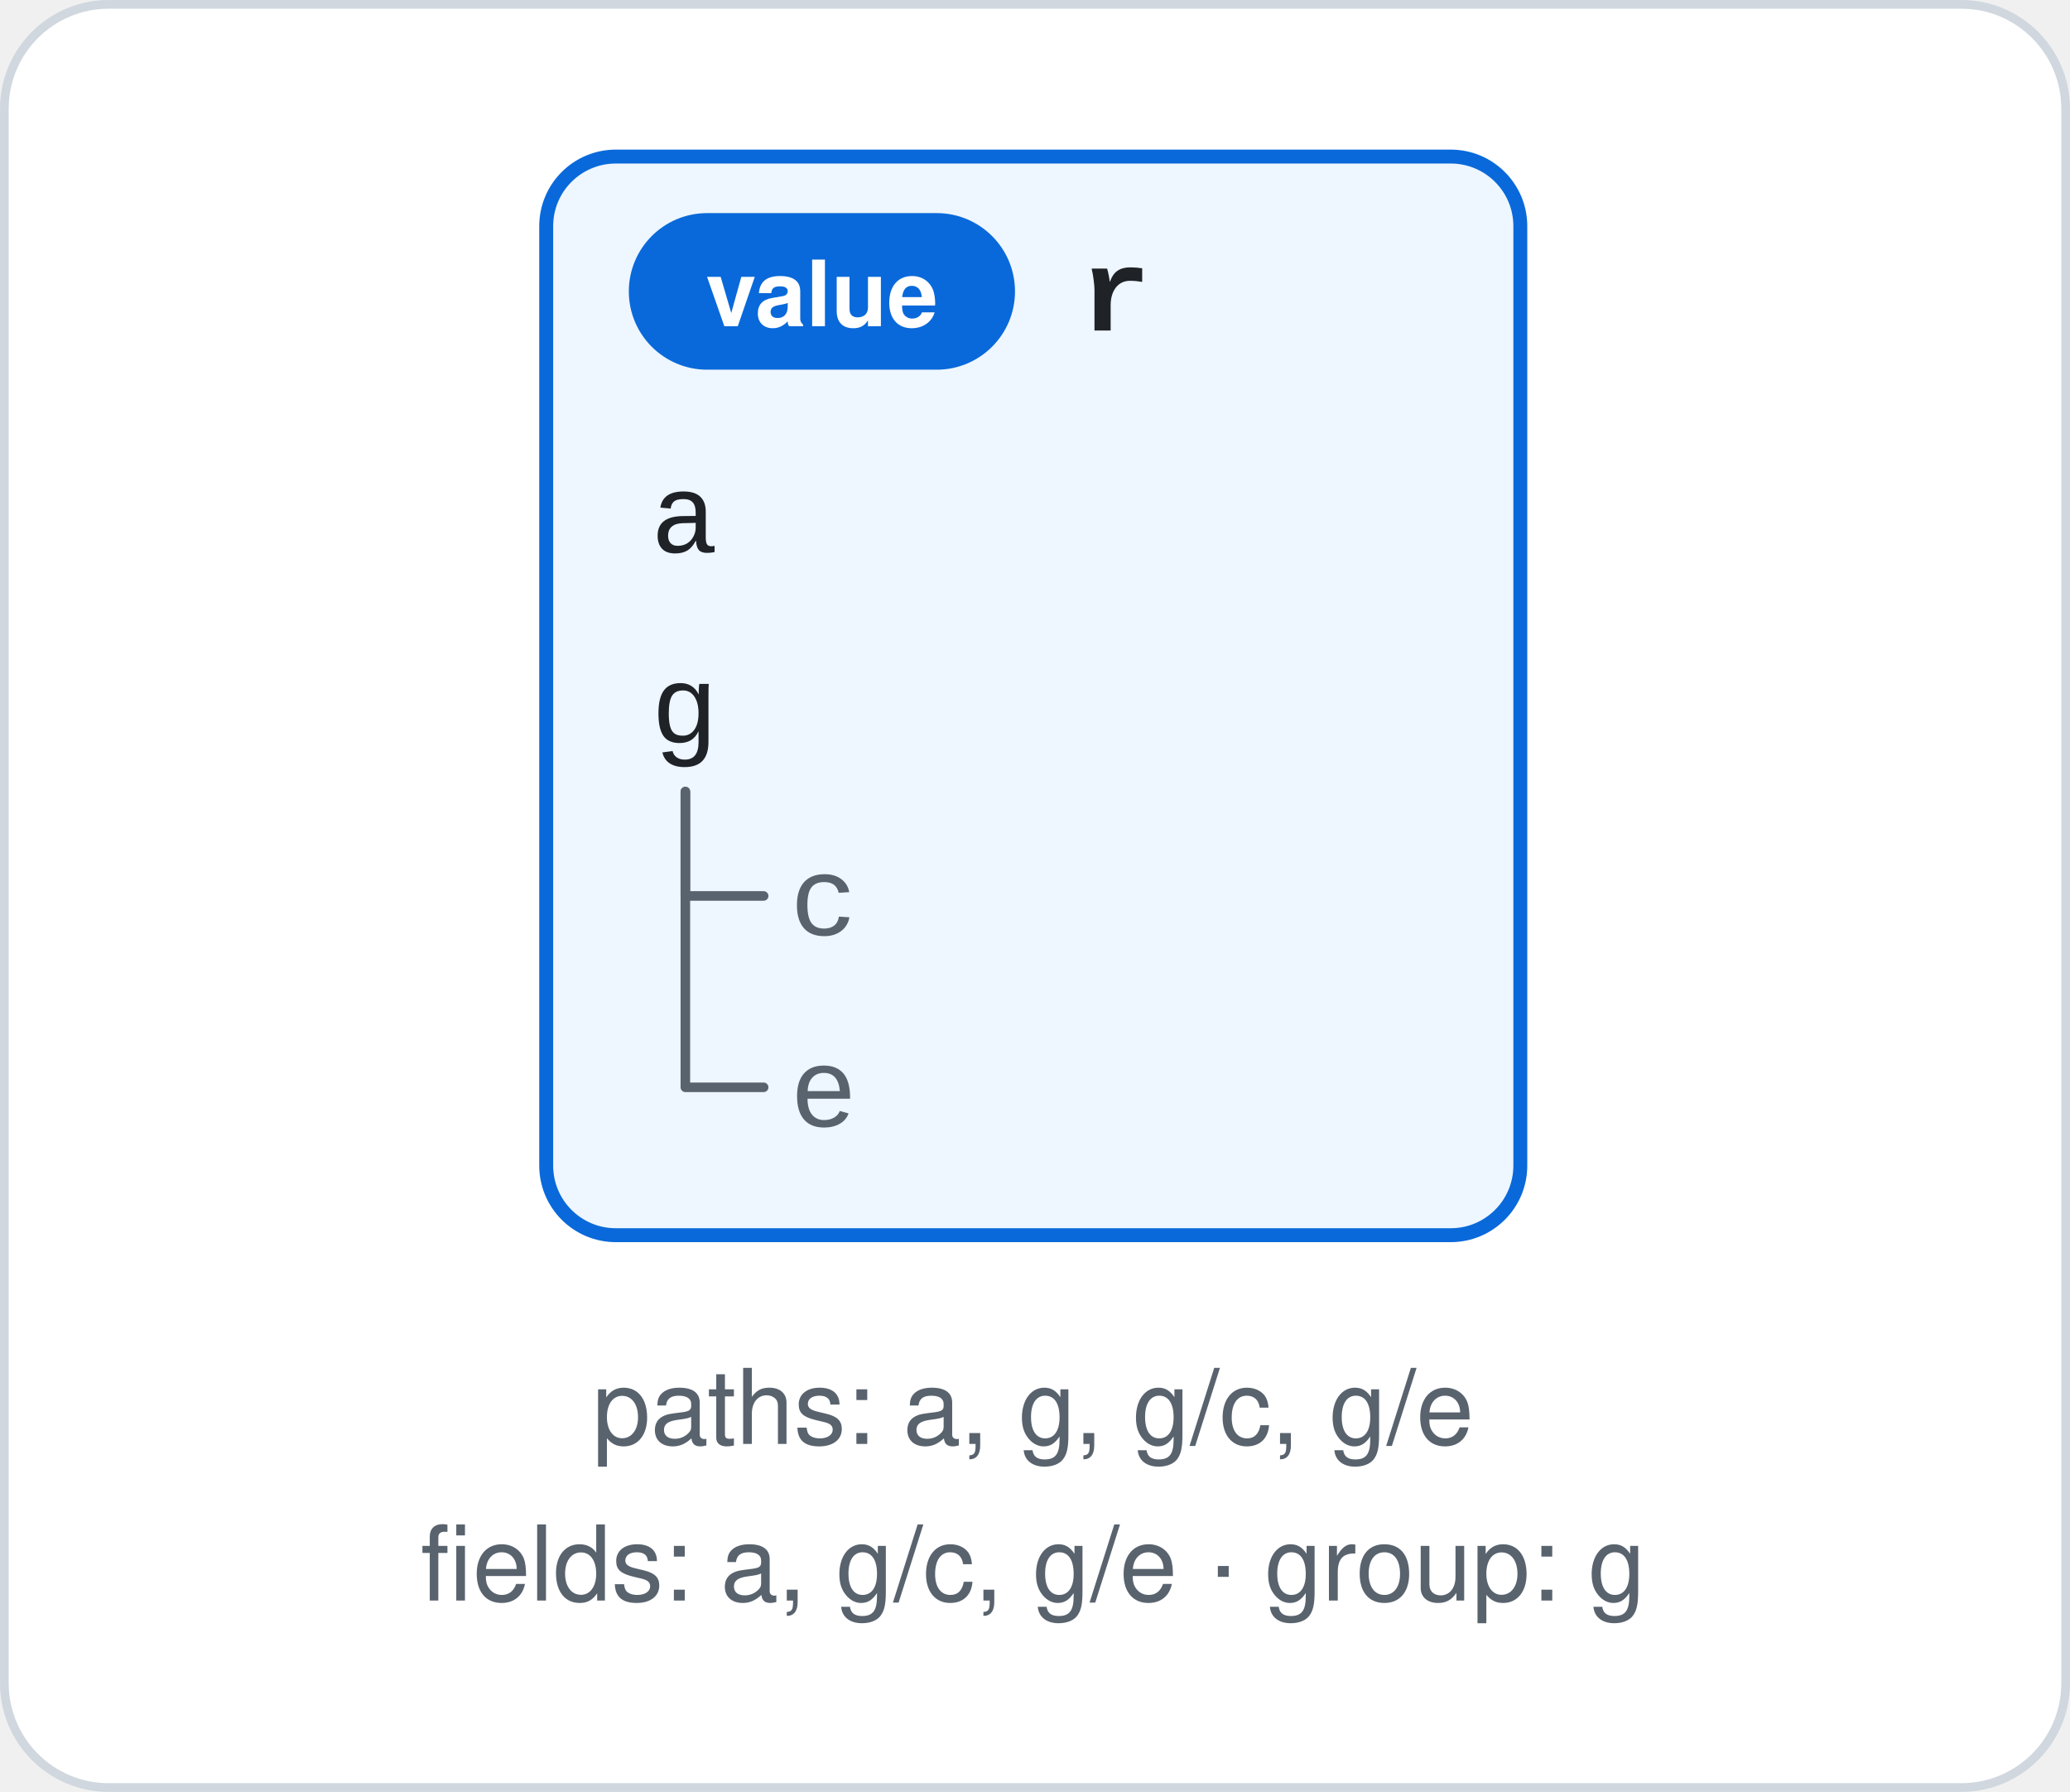
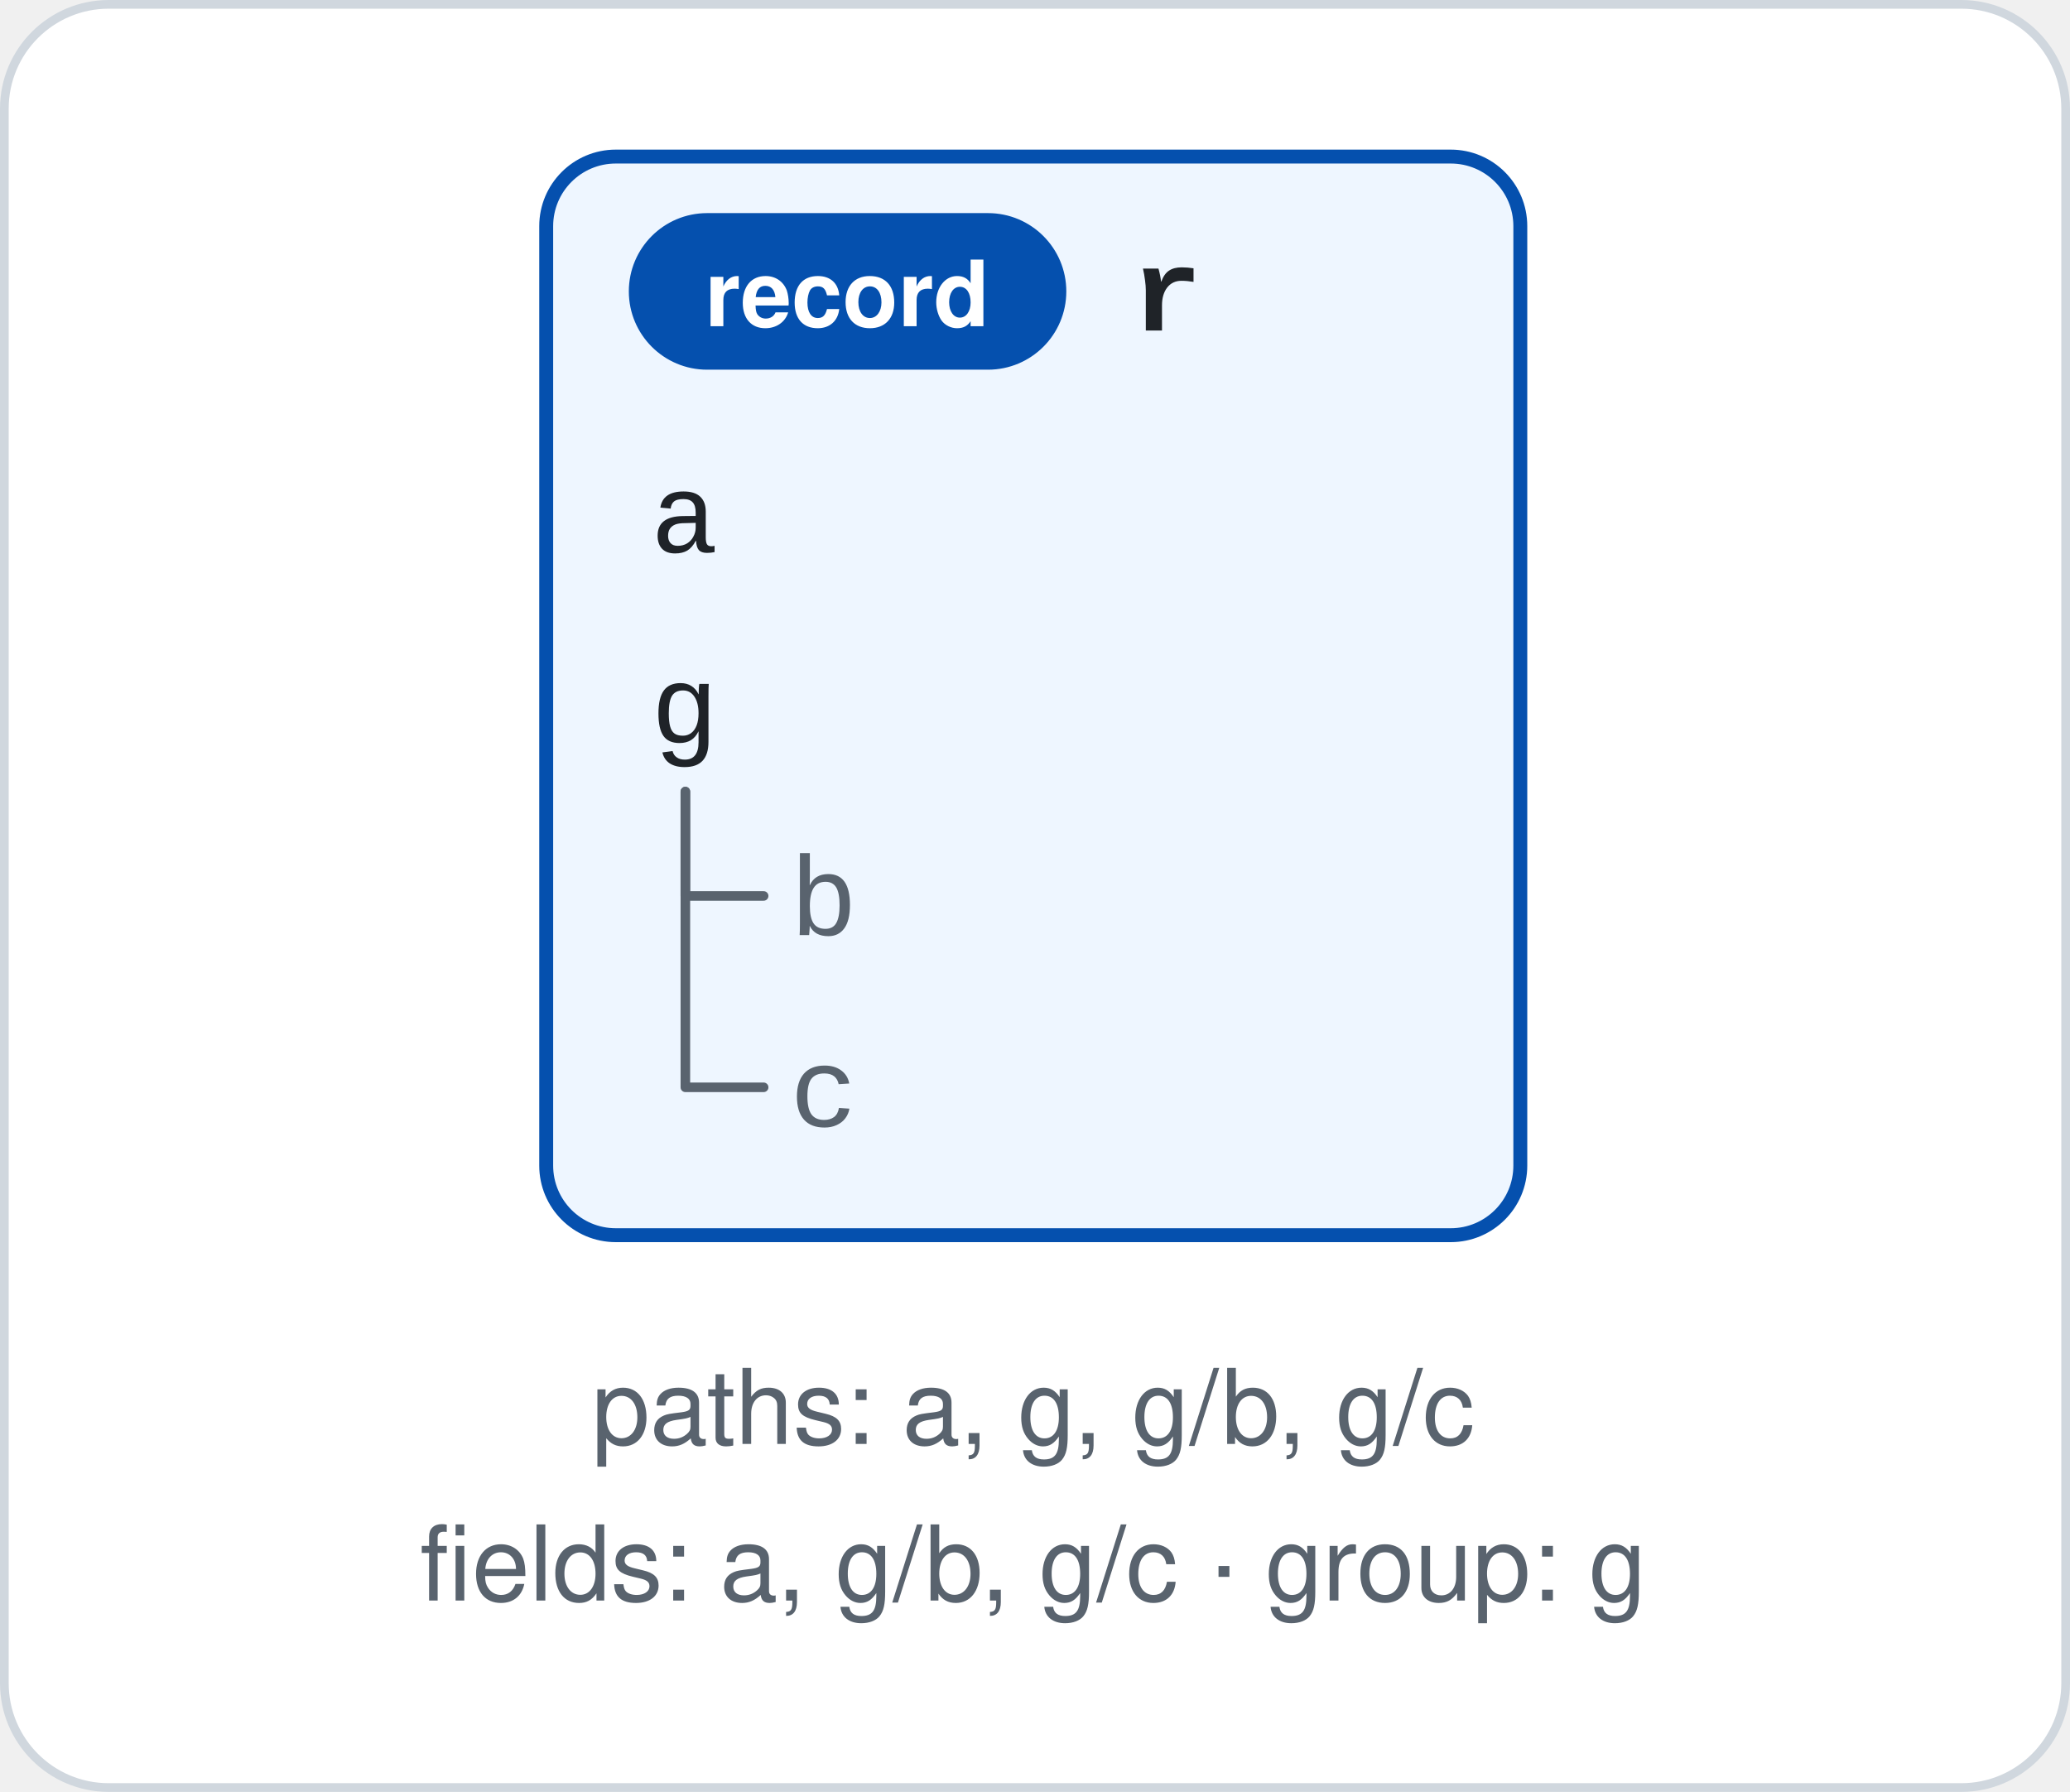
<svg xmlns="http://www.w3.org/2000/svg" width="238" height="206" viewBox="0 0 238 206" role="img">
  <defs>
    <marker id="arrow" viewBox="0 0 10 10" refX="9" refY="5" markerWidth="9" markerHeight="9" markerUnits="userSpaceOnUse" orient="auto-start-reverse">
      <path d="M 0 1 L 9 5 L 0 9 z" fill="#424a53" />
    </marker>
+     <marker id="arrow-fault" viewBox="0 0 10 10" refX="9" refY="5" markerWidth="9" markerHeight="9" markerUnits="userSpaceOnUse" orient="auto-start-reverse">
+       <path d="M 0 1 L 9 5 L 0 9 z" fill="#cf222e" />
+     </marker>
  </defs>
  <rect x="0.5" y="0.5" width="237" height="205" rx="12" fill="#ffffff" stroke="#d0d7de" />
  <g transform="translate(62.8,18.0)">
-     <rect x="0.0" y="0.0" width="112.0" height="124.0" rx="8" fill="#eef6ff" stroke="#0969da" stroke-width="1.6" />
-     <rect x="10.0" y="7.0" width="43.4" height="17.0" rx="8.5" fill="#0969da" stroke="#0969da" stroke-width="1" />
-     <text x="31.7" y="19.5" font-family="-apple-system, BlinkMacSystemFont, 'Segoe UI', Helvetica, Arial, sans-serif" font-size="10.5" font-weight="bold" fill="#ffffff" text-anchor="middle">value</text>
-     <text x="61.4" y="20.0" font-family="ui-monospace, SFMono-Regular, Menlo, Consolas, 'Liberation Mono', monospace" font-size="13.5" font-weight="bold" fill="#1f2328" text-anchor="start">r</text>
+     <rect x="0.0" y="0.0" width="112.0" height="124.0" rx="8" fill="#eef6ff" stroke="#0550ae" stroke-width="1.6" />
+     <rect x="10.0" y="7.0" width="49.3" height="17.0" rx="8.5" fill="#0550ae" stroke="#0550ae" stroke-width="1" />
+     <text x="34.6" y="19.5" font-family="-apple-system, BlinkMacSystemFont, 'Segoe UI', Helvetica, Arial, sans-serif" font-size="10.5" font-weight="bold" fill="#ffffff" text-anchor="middle">record</text>
+     <text x="67.3" y="20.0" font-family="ui-monospace, SFMono-Regular, Menlo, Consolas, 'Liberation Mono', monospace" font-size="13.5" font-weight="bold" fill="#1f2328" text-anchor="start">r</text>
    <text x="12.0" y="45.5" font-family="ui-monospace, SFMono-Regular, Menlo, Consolas, 'Liberation Mono', monospace" font-size="13" font-weight="normal" fill="#1f2328" text-anchor="start">a</text>
    <text x="12.0" y="67.5" font-family="ui-monospace, SFMono-Regular, Menlo, Consolas, 'Liberation Mono', monospace" font-size="13" font-weight="normal" fill="#1f2328" text-anchor="start">g</text>
-     <text x="28.0" y="89.5" font-family="ui-monospace, SFMono-Regular, Menlo, Consolas, 'Liberation Mono', monospace" font-size="13" font-weight="normal" fill="#59636e" text-anchor="start">c</text>
-     <text x="28.0" y="111.5" font-family="ui-monospace, SFMono-Regular, Menlo, Consolas, 'Liberation Mono', monospace" font-size="13" font-weight="normal" fill="#59636e" text-anchor="start">e</text>
+     <text x="28.0" y="89.5" font-family="ui-monospace, SFMono-Regular, Menlo, Consolas, 'Liberation Mono', monospace" font-size="13" font-weight="normal" fill="#59636e" text-anchor="start">b</text>
+     <text x="28.0" y="111.5" font-family="ui-monospace, SFMono-Regular, Menlo, Consolas, 'Liberation Mono', monospace" font-size="13" font-weight="normal" fill="#59636e" text-anchor="start">c</text>
    <path d="M 16.0,73.0 L 16.0,85.0 L 25.0,85.0" fill="none" stroke="#59636e" stroke-width="1.1" stroke-linejoin="round" stroke-linecap="round" />
    <path d="M 16.0,73.0 L 16.0,107.0 L 25.0,107.0" fill="none" stroke="#59636e" stroke-width="1.1" stroke-linejoin="round" stroke-linecap="round" />
-     <text x="56.0" y="148.0" font-family="-apple-system, BlinkMacSystemFont, 'Segoe UI', Helvetica, Arial, sans-serif" font-size="12" font-weight="normal" fill="#59636e" text-anchor="middle">paths: a, g, g/c, g/e</text>
-     <text x="56.0" y="166.0" font-family="-apple-system, BlinkMacSystemFont, 'Segoe UI', Helvetica, Arial, sans-serif" font-size="12" font-weight="normal" fill="#59636e" text-anchor="middle">fields: a, g/c, g/e · group: g</text>
+     <text x="56.0" y="148.0" font-family="-apple-system, BlinkMacSystemFont, 'Segoe UI', Helvetica, Arial, sans-serif" font-size="12" font-weight="normal" fill="#59636e" text-anchor="middle">paths: a, g, g/b, g/c</text>
+     <text x="56.0" y="166.0" font-family="-apple-system, BlinkMacSystemFont, 'Segoe UI', Helvetica, Arial, sans-serif" font-size="12" font-weight="normal" fill="#59636e" text-anchor="middle">fields: a, g/b, g/c · group: g</text>
  </g>
</svg>
